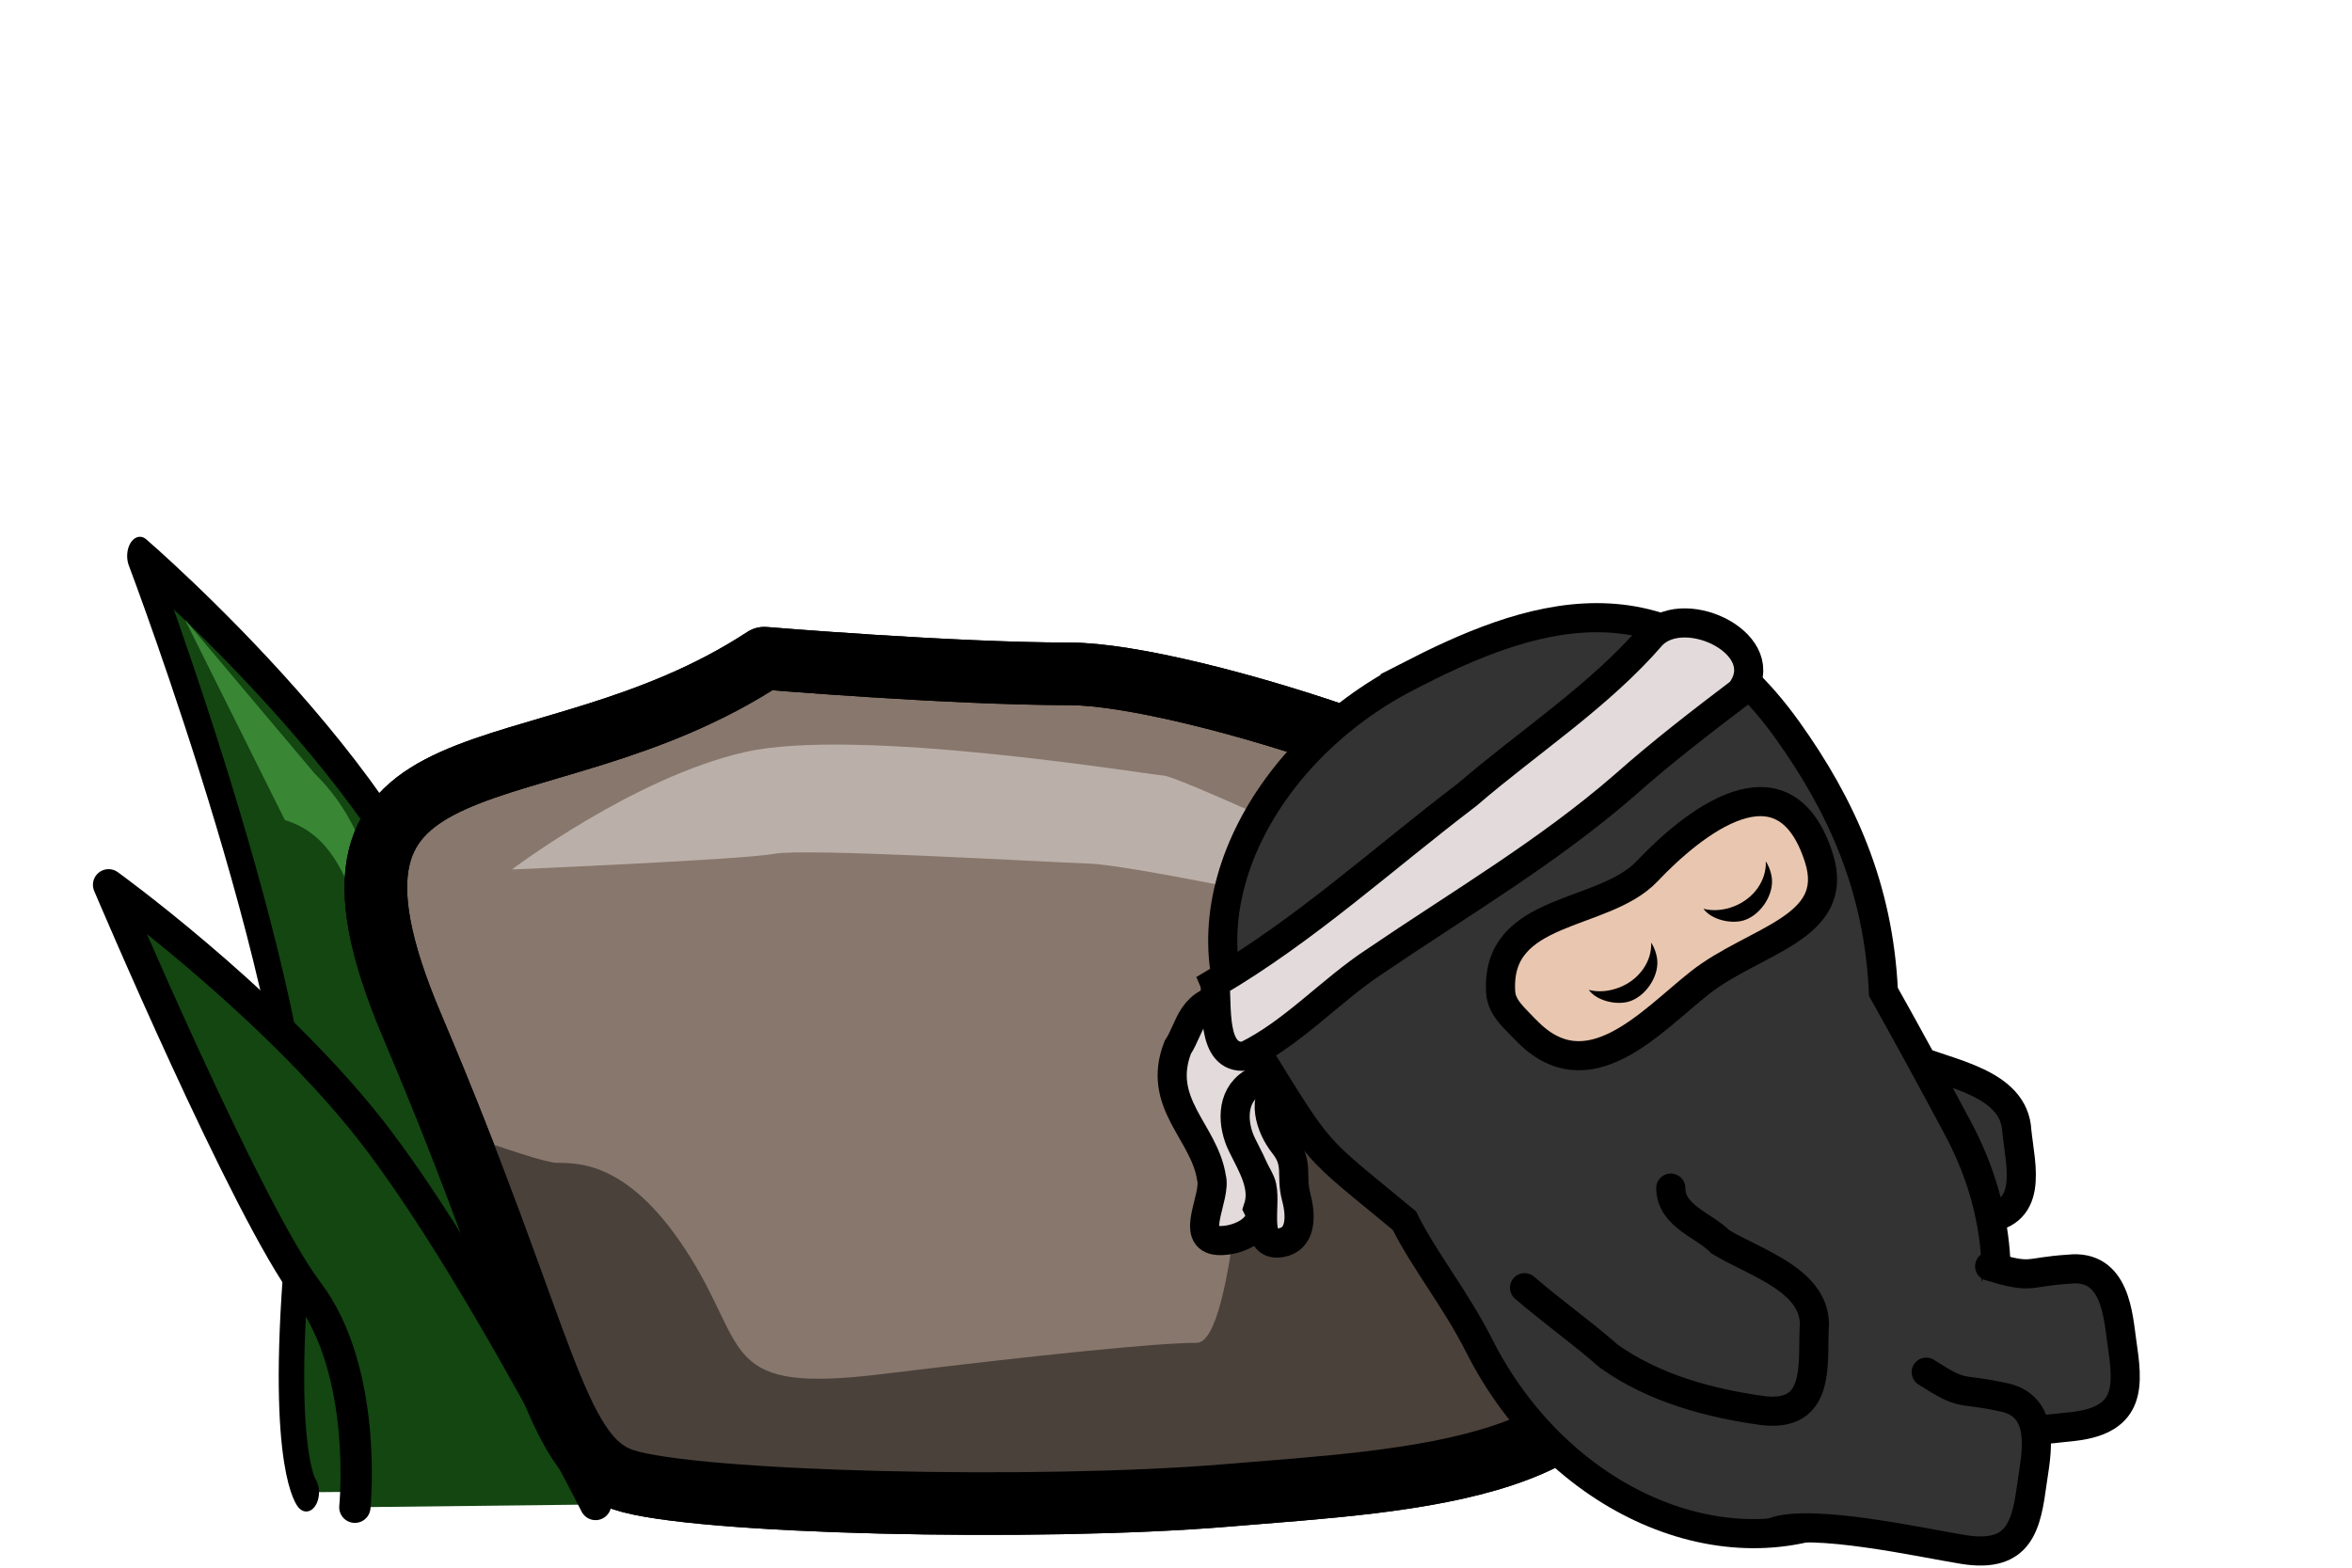
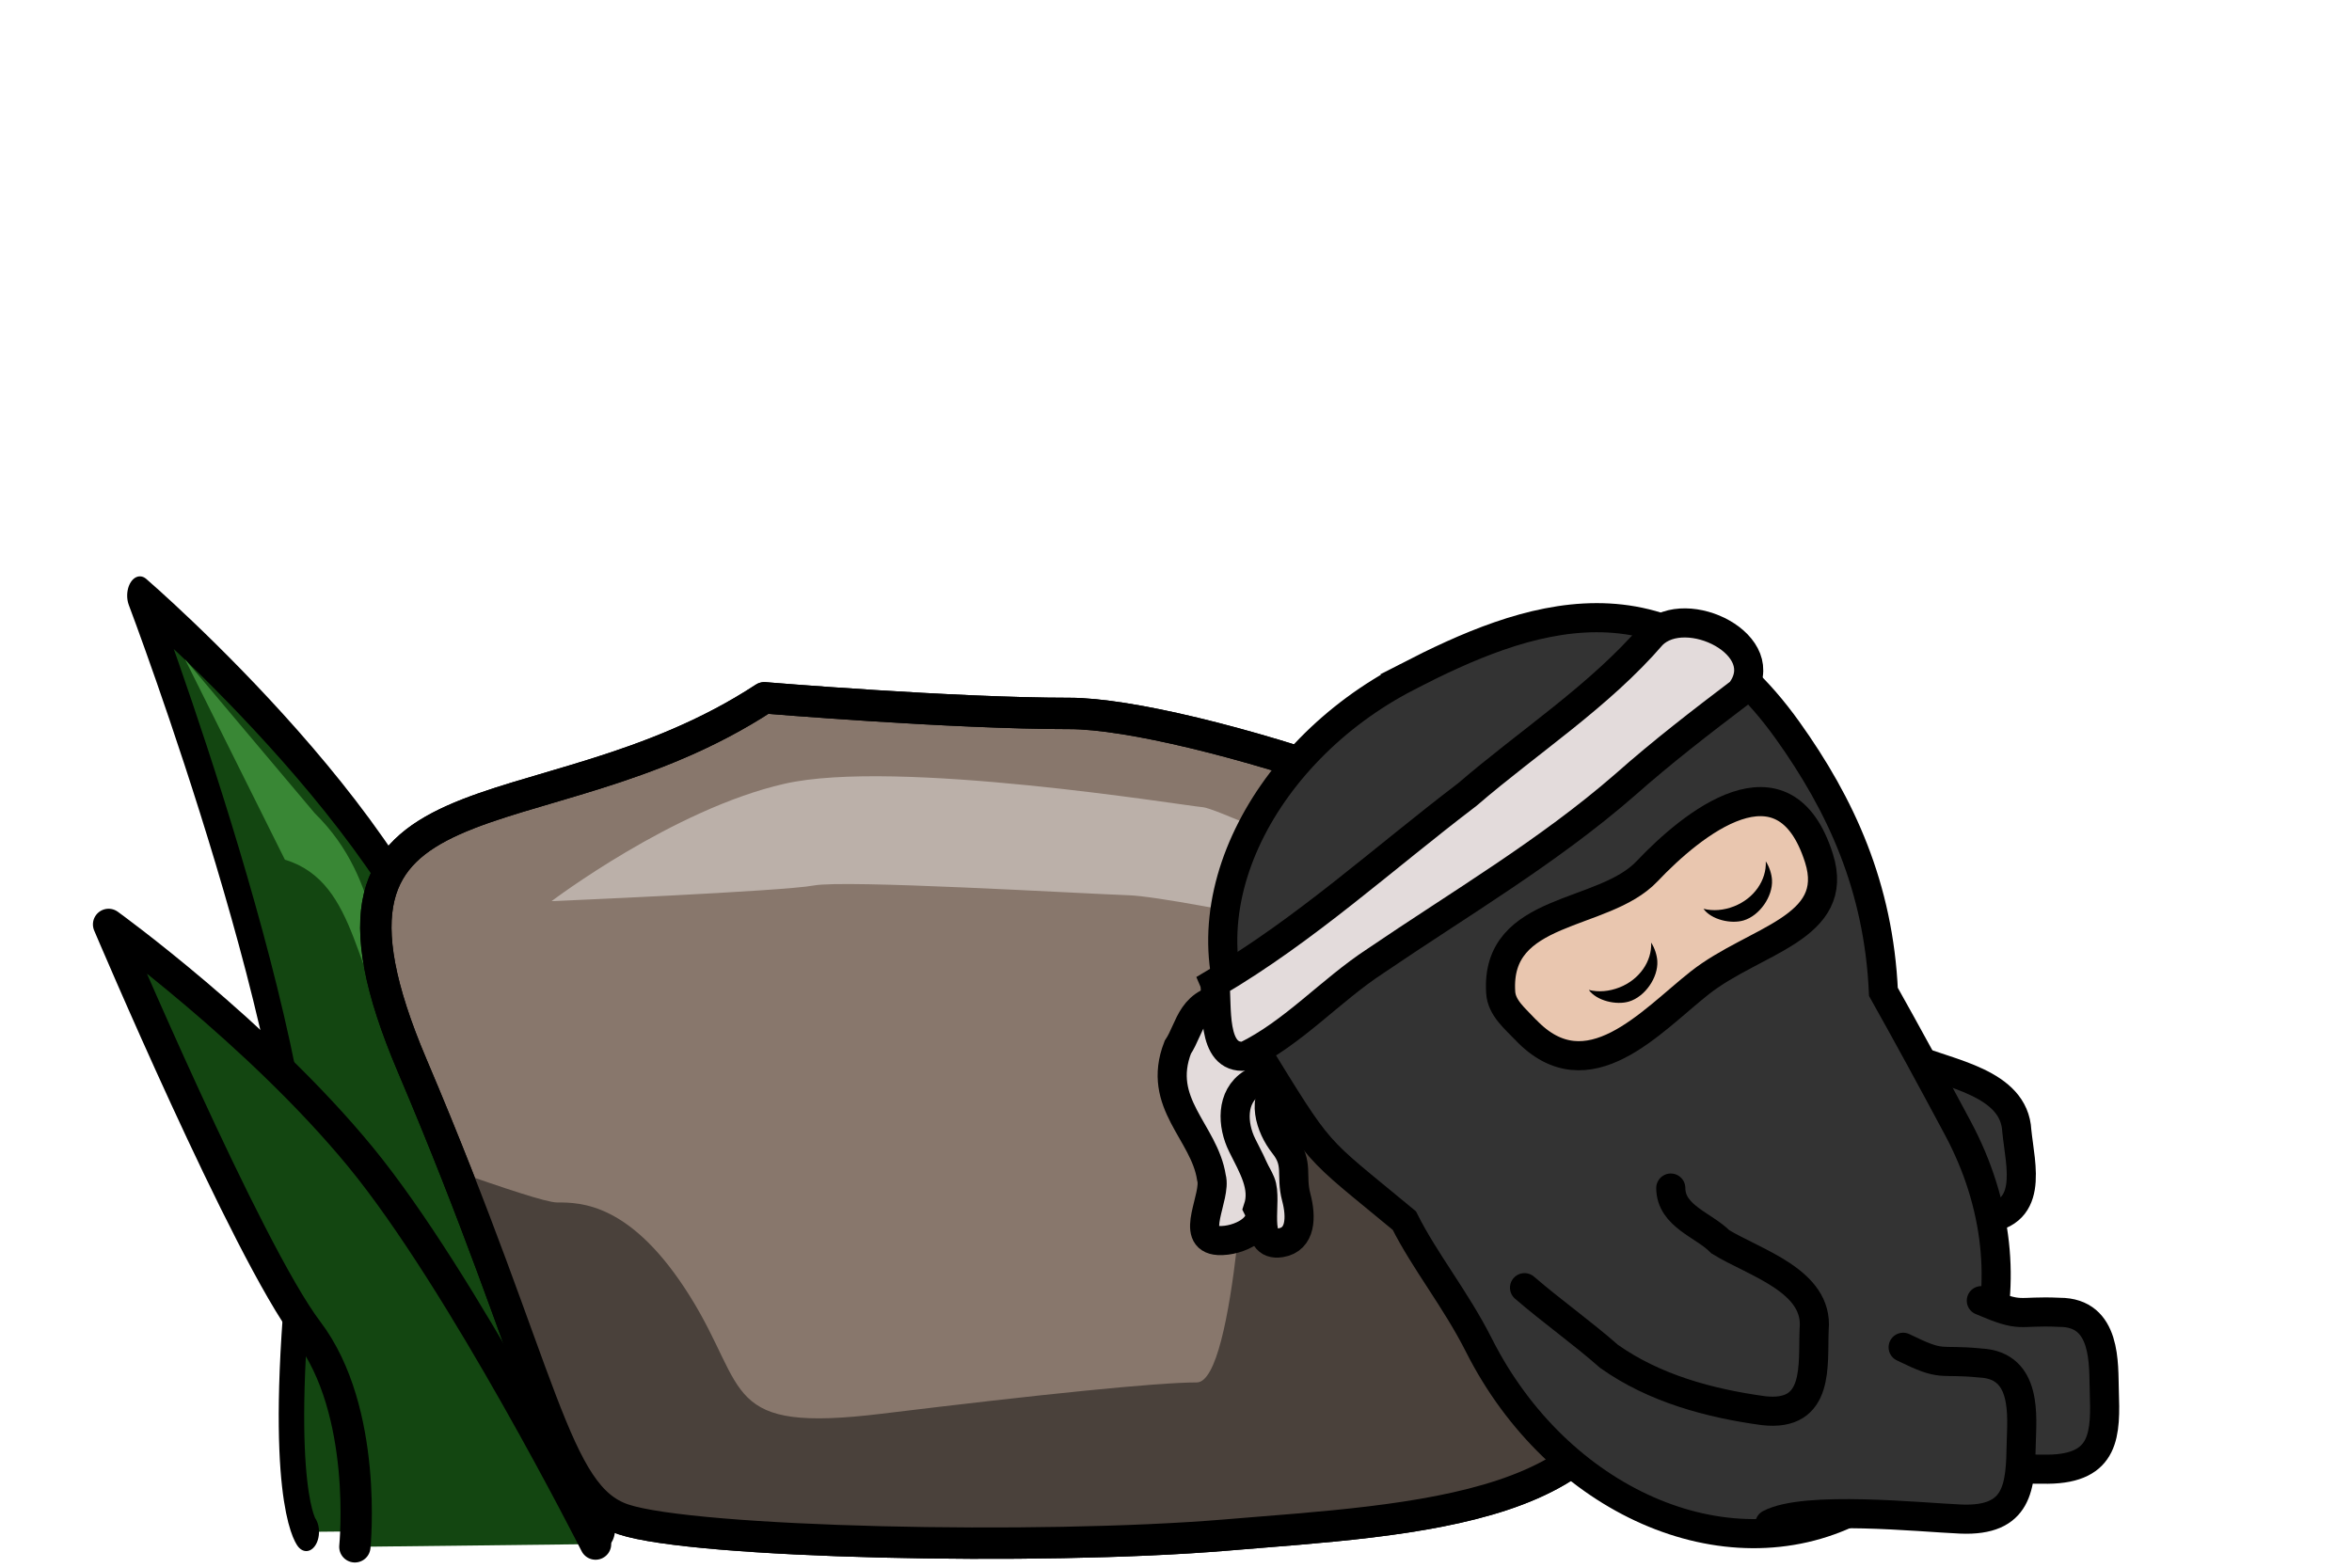
- <svg xmlns="http://www.w3.org/2000/svg" width="150" height="100" id="svg6149" version="1.1">
-   <defs id="defs6151" />
+ <svg xmlns="http://www.w3.org/2000/svg" xmlns:xlink="http://www.w3.org/1999/xlink" width="150" height="100" id="svg6149" version="1.1">
+   <defs id="defs6151">
+     <clipPath id="clipPath35681" clipPathUnits="userSpaceOnUse">
+       <path style="fill:#6aa0d7;fill-opacity:0.706;stroke:none" d="m 451.178,654.236 50,0 0,45 0,0 -50,0 z" id="path35683" />
+     </clipPath>
+     <clipPath id="clipPath35657" clipPathUnits="userSpaceOnUse">
+       <path id="path35659" d="m 405.84,654.236 45,0 0,45 0,0 -45,0 z" style="fill:#6aa0d7;fill-opacity:0.706;stroke:none" />
+     </clipPath>
+     <clipPath id="clipPath35653" clipPathUnits="userSpaceOnUse">
+       <path style="fill:#6aa0d7;fill-opacity:0.708;stroke:none" d="m 365.84,654.236 40,0 0,45 -40,0 z" id="path35655" />
+     </clipPath>
+     <clipPath id="clipPath35607" clipPathUnits="userSpaceOnUse">
+       <path style="fill:#6aa0d7;fill-opacity:0.706;stroke:none" d="m 320.84,654.236 45,0 0,45 -45,0 z" id="path35609" />
+     </clipPath>
+     <clipPath id="clipPath35561" clipPathUnits="userSpaceOnUse">
+       <path style="fill:#6aa0d7;fill-opacity:0.706;stroke:none" d="m 405.84,604.236 45,0 0,50 -45,0 z" id="path35563" />
+     </clipPath>
+     <clipPath id="clipPath35515" clipPathUnits="userSpaceOnUse">
+       <path id="path35517" d="m 365.84,604.236 40,0 0,50 -40,0 z" style="fill:#6aa0d7;fill-opacity:0.708;stroke:none" />
+     </clipPath>
+     <clipPath id="clipPath35469" clipPathUnits="userSpaceOnUse">
+       <path id="path35471" d="m 320.84,604.236 45,0 0,50 -45,0 z" style="fill:#6aa0d7;fill-opacity:0.706;stroke:none" />
+     </clipPath>
+     <clipPath id="clipPath11043" clipPathUnits="userSpaceOnUse">
+       <path id="path11045" d="m 875.009,1112.172 50,0 0,45 -50,0 z" style="fill:#6aa0d7;fill-opacity:0.706;stroke:none" />
+     </clipPath>
+     <clipPath id="clipPath11039" clipPathUnits="userSpaceOnUse">
+       <path style="fill:#6aa0d7;fill-opacity:0.706;stroke:none" d="m 875.009,1072.172 50,0 0,46 0,-6 -50,0 z" id="path11041" />
+     </clipPath>
+     <clipPath id="clipPath10967" clipPathUnits="userSpaceOnUse">
+       <path id="path10969" d="m 875.009,1027.172 50,0 0,45 0,0 -50,0 z" style="fill:#6aa0d7;fill-opacity:0.706;stroke:none" />
+     </clipPath>
+     <clipPath id="clipPath10801" clipPathUnits="userSpaceOnUse">
+       <path id="path10803" d="m 829.958,977.134 45,0 0,50 -45,0 z" style="fill:#6aa0d7;fill-opacity:0.706;stroke:none" />
+     </clipPath>
+     <clipPath id="clipPath10797" clipPathUnits="userSpaceOnUse">
+       <path style="fill:#6aa0d7;fill-opacity:0.708;stroke:none" d="m 789.958,977.134 40,0 0,50 -40,0 z" id="path10799" />
+     </clipPath>
+     <clipPath id="clipPath10723" clipPathUnits="userSpaceOnUse">
+       <path style="fill:#6aa0d7;fill-opacity:0.706;stroke:none" d="m 744.958,977.134 45,0 0,50 -45,0 z" id="path10725" />
+     </clipPath>
+     <clipPath id="clipPath10579" clipPathUnits="userSpaceOnUse">
+       <path style="fill:#6aa0d7;fill-opacity:0.706;stroke:none" d="m 829.918,1112.279 45,0 0,45 -45,0 z" id="path10581" />
+     </clipPath>
+     <clipPath id="clipPath10383" clipPathUnits="userSpaceOnUse">
+       <path id="path10385" d="m 789.918,1112.279 40,0 0,45 -40,0 z" style="fill:#6aa0d7;fill-opacity:0.708;stroke:none" />
+     </clipPath>
+     <clipPath id="clipPath10187" clipPathUnits="userSpaceOnUse">
+       <path id="path10189" d="m 744.918,1112.279 45,0 0,45 -45,0 z" style="fill:#6aa0d7;fill-opacity:0.706;stroke:none" />
+     </clipPath>
+     <clipPath id="clipPath9991" clipPathUnits="userSpaceOnUse">
+       <path style="fill:#6aa0d7;fill-opacity:0.706;stroke:none" d="m 744.918,1072.279 45,0 0,40 -45,0 z" id="path9993" />
+     </clipPath>
+     <clipPath id="clipPath9795" clipPathUnits="userSpaceOnUse">
+       <path id="path9797" d="m 744.918,1027.279 45,0 0,45 -45,0 z" style="fill:#6aa0d7;fill-opacity:0.706;stroke:none" />
+     </clipPath>
+     <clipPath id="clipPath9599" clipPathUnits="userSpaceOnUse">
+       <path id="path9601" d="m 789.918,1027.279 40,0 0,45 -40,0 z" style="fill:#6aa0d7;fill-opacity:0.708;stroke:none" />
+     </clipPath>
+     <clipPath id="clipPath9403" clipPathUnits="userSpaceOnUse">
+       <path style="fill:#6aa0d7;fill-opacity:0.706;stroke:none" d="m 829.918,1027.279 45,0 0,45 0,0 -45,0 z" id="path9405" />
+     </clipPath>
+     <clipPath id="clipPath9207" clipPathUnits="userSpaceOnUse">
+       <path id="path9209" d="m 829.918,1072.279 45,0 0,46 0,-6 -45,0 z" style="fill:#6aa0d7;fill-opacity:0.706;stroke:none" />
+     </clipPath>
+     <clipPath id="clipPath9011" clipPathUnits="userSpaceOnUse">
+       <path style="fill:#6aa0d7;fill-opacity:0.708;stroke:none" d="m 789.918,1072.279 40,0 0,40 -40,0 z" id="path9013" />
+     </clipPath>
+     <clipPath id="clipPath25344" clipPathUnits="userSpaceOnUse">
+       <path style="fill:#6aa0d7;fill-opacity:0.708;stroke:none" d="m 467.833,1021.652 40,0 0,40 -40,0 z" id="path25346" />
+     </clipPath>
+     <clipPath id="clipPath25340" clipPathUnits="userSpaceOnUse">
+       <path id="path25342" d="m 507.833,1021.652 45,0 0,46 0,-6 -45,0 z" style="fill:#6aa0d7;fill-opacity:0.706;stroke:none" />
+     </clipPath>
+     <clipPath id="clipPath25208" clipPathUnits="userSpaceOnUse">
+       <path style="fill:#6aa0d7;fill-opacity:0.706;stroke:none" d="m 507.833,1061.652 45,0 0,45 -45,0 z" id="path25210" />
+     </clipPath>
+     <clipPath id="clipPath25076" clipPathUnits="userSpaceOnUse">
+       <path id="path25078" d="m 467.833,1061.652 40,0 0,45 -40,0 z" style="fill:#6aa0d7;fill-opacity:0.708;stroke:none" />
+     </clipPath>
+     <clipPath id="clipPath24944" clipPathUnits="userSpaceOnUse">
+       <path id="path24946" d="m 422.833,1061.652 45,0 0,45 -45,0 z" style="fill:#6aa0d7;fill-opacity:0.706;stroke:none" />
+     </clipPath>
+     <clipPath id="clipPath24812" clipPathUnits="userSpaceOnUse">
+       <path style="fill:#6aa0d7;fill-opacity:0.706;stroke:none" d="m 422.833,1021.652 45,0 0,40 -45,0 z" id="path24814" />
+     </clipPath>
+     <clipPath id="clipPath24680" clipPathUnits="userSpaceOnUse">
+       <path id="path24682" d="m 422.833,976.652 45,0 0,45 -45,0 z" style="fill:#6aa0d7;fill-opacity:0.706;stroke:none" />
+     </clipPath>
+     <clipPath id="clipPath24548" clipPathUnits="userSpaceOnUse">
+       <path id="path24550" d="m 467.833,976.652 40,0 0,45 -40,0 z" style="fill:#6aa0d7;fill-opacity:0.708;stroke:none" />
+     </clipPath>
+     <clipPath id="clipPath24416" clipPathUnits="userSpaceOnUse">
+       <path style="fill:#6aa0d7;fill-opacity:0.706;stroke:none" d="m 507.833,976.652 45,0 0,45 0,0 -45,0 z" id="path24418" />
+     </clipPath>
+     <clipPath id="clipPath24284" clipPathUnits="userSpaceOnUse">
+       <path id="path24286" d="m 552.833,1111.652 50,0 0,45 -50,0 z" style="fill:#6aa0d7;fill-opacity:0.706;stroke:none" />
+     </clipPath>
+     <clipPath id="clipPath24280" clipPathUnits="userSpaceOnUse">
+       <path style="fill:#6aa0d7;fill-opacity:0.706;stroke:none" d="m 552.833,1071.652 50,0 0,46 0,-6 -50,0 z" id="path24282" />
+     </clipPath>
+     <clipPath id="clipPath24216" clipPathUnits="userSpaceOnUse">
+       <path id="path24218" d="m 552.833,1026.652 50,0 0,45 0,0 -50,0 z" style="fill:#6aa0d7;fill-opacity:0.706;stroke:none" />
+     </clipPath>
+     <clipPath id="clipPath24152" clipPathUnits="userSpaceOnUse">
+       <path style="fill:#6aa0d7;fill-opacity:0.706;stroke:none" d="m 547.833,1136.652 45,0 0,50 -45,0 z" id="path24154" />
+     </clipPath>
+     <clipPath id="clipPath24096" clipPathUnits="userSpaceOnUse">
+       <path style="fill:#6aa0d7;fill-opacity:0.708;stroke:none" d="m 592.833,1136.652 40,0 0,50 -40,0 z" id="path24098" />
+     </clipPath>
+     <clipPath id="clipPath24040" clipPathUnits="userSpaceOnUse">
+       <path id="path24042" d="m 632.833,1136.652 45,0 0,50 -45,0 z" style="fill:#6aa0d7;fill-opacity:0.706;stroke:none" />
+     </clipPath>
+     <clipPath id="clipPath16027" clipPathUnits="userSpaceOnUse">
+       <path id="path16029" d="m 451.173,737.752 50,0 0,45 -50,0 z" style="fill:#6aa0d7;fill-opacity:0.706;stroke:none" />
+     </clipPath>
+     <clipPath id="clipPath16023" clipPathUnits="userSpaceOnUse">
+       <path style="fill:#6aa0d7;fill-opacity:0.706;stroke:none" d="m 451.173,697.752 50,0 0,46 0,-6 -50,0 z" id="path16025" />
+     </clipPath>
+     <clipPath id="clipPath15999" clipPathUnits="userSpaceOnUse">
+       <path id="path16001" d="m 451.173,652.752 50,0 0,45 0,0 -50,0 z" style="fill:#6aa0d7;fill-opacity:0.706;stroke:none" />
+     </clipPath>
+     <clipPath id="clipPath15935" clipPathUnits="userSpaceOnUse">
+       <path style="fill:#6aa0d7;fill-opacity:0.706;stroke:none" d="m 405.755,737.618 45,0 0,45 -45,0 z" id="path15937" />
+     </clipPath>
+     <clipPath id="clipPath15889" clipPathUnits="userSpaceOnUse">
+       <path id="path15891" d="m 365.755,737.618 40,0 0,45 -40,0 z" style="fill:#6aa0d7;fill-opacity:0.708;stroke:none" />
+     </clipPath>
+     <clipPath id="clipPath15843" clipPathUnits="userSpaceOnUse">
+       <path id="path15845" d="m 320.755,737.618 45,0 0,45 -45,0 z" style="fill:#6aa0d7;fill-opacity:0.706;stroke:none" />
+     </clipPath>
+     <clipPath id="clipPath15797" clipPathUnits="userSpaceOnUse">
+       <path id="path15799" d="m 405.755,697.618 45,0 0,46 0,-6 -45,0 z" style="fill:#6aa0d7;fill-opacity:0.706;stroke:none" />
+     </clipPath>
+     <clipPath id="clipPath15579" clipPathUnits="userSpaceOnUse">
+       <path style="fill:#6aa0d7;fill-opacity:0.708;stroke:none" d="m 365.755,697.618 40,0 0,40 -40,0 z" id="path15581" />
+     </clipPath>
+     <clipPath id="clipPath15533" clipPathUnits="userSpaceOnUse">
+       <path style="fill:#6aa0d7;fill-opacity:0.706;stroke:none" d="m 320.755,697.618 45,0 0,40 -45,0 z" id="path15535" />
+     </clipPath>
+     <clipPath id="clipPath15487" clipPathUnits="userSpaceOnUse">
+       <path style="fill:#6aa0d7;fill-opacity:0.706;stroke:none" d="m 405.755,652.618 45,0 0,45 0,0 -45,0 z" id="path15489" />
+     </clipPath>
+     <clipPath id="clipPath15397" clipPathUnits="userSpaceOnUse">
+       <path id="path15399" d="m 365.755,652.618 40,0 0,45 -40,0 z" style="fill:#6aa0d7;fill-opacity:0.708;stroke:none" />
+     </clipPath>
+     <clipPath id="clipPath15351" clipPathUnits="userSpaceOnUse">
+       <path id="path15353" d="m 320.755,652.618 45,0 0,45 -45,0 z" style="fill:#6aa0d7;fill-opacity:0.706;stroke:none" />
+     </clipPath>
+     <clipPath id="clipPath15263" clipPathUnits="userSpaceOnUse">
+       <path id="path15265" d="m 404.827,607.315 45,0 0,50 -45,0 z" style="fill:#6aa0d7;fill-opacity:0.706;stroke:none" />
+     </clipPath>
+     <clipPath id="clipPath15217" clipPathUnits="userSpaceOnUse">
+       <path style="fill:#6aa0d7;fill-opacity:0.708;stroke:none" d="m 364.827,607.315 40,0 0,50 -40,0 z" id="path15219" />
+     </clipPath>
+     <clipPath id="clipPath15171" clipPathUnits="userSpaceOnUse">
+       <path style="fill:#6aa0d7;fill-opacity:0.706;stroke:none" d="m 319.827,607.315 45,0 0,50 -45,0 z" id="path15173" />
+     </clipPath>
+     <clipPath id="clipPath14951" clipPathUnits="userSpaceOnUse">
+       <path id="path14953" d="m 367.282,654.181 40,0 0,45 -40,0 z" style="fill:#6aa0d7;fill-opacity:0.708;stroke:none" />
+     </clipPath>
+     <clipPath id="clipPath14859" clipPathUnits="userSpaceOnUse">
+       <path id="path14861" d="m 320.282,654.181 45,0 0,45 -45,0 z" style="fill:#6aa0d7;fill-opacity:0.706;stroke:none" />
+     </clipPath>
+     <clipPath id="clipPath13890-4" clipPathUnits="userSpaceOnUse">
+       <path style="fill:#462813;fill-opacity:0.14;stroke:#000000;stroke-width:2;stroke-linecap:round;stroke-linejoin:round;stroke-miterlimit:4;stroke-opacity:1" d="m 284.827,632.236 45,0 0,50 -45,0 z" id="path13892-8" />
+     </clipPath>
+     <clipPath id="clipPath13890" clipPathUnits="userSpaceOnUse">
+       <path style="fill:#462813;fill-opacity:0.14;stroke:#000000;stroke-width:2;stroke-linecap:round;stroke-linejoin:round;stroke-miterlimit:4;stroke-opacity:1" d="m 284.827,632.236 45,0 0,50 -45,0 z" id="path13892" />
+     </clipPath>
+     <clipPath id="clipPath13883" clipPathUnits="userSpaceOnUse">
+       <path id="path13885" d="m 242.827,632.236 40,0 0,50 -40,0 z" style="fill:#462813;fill-opacity:0.14;stroke:#000000;stroke-width:2;stroke-linecap:round;stroke-linejoin:round;stroke-miterlimit:4;stroke-opacity:1" />
+     </clipPath>
+     <clipPath id="clipPath13878" clipPathUnits="userSpaceOnUse">
+       <path style="fill:#462813;fill-opacity:0.14;stroke:#000000;stroke-width:2;stroke-linecap:round;stroke-linejoin:round;stroke-miterlimit:4;stroke-opacity:1" d="m 195.827,632.236 45,0 0,50 -45,0 z" id="path13880" />
+     </clipPath>
+     <clipPath id="clipPath13687" clipPathUnits="userSpaceOnUse">
+       <path id="path13689" d="m 195.827,632.236 45,0 0,45 -45,0 z" style="fill:#462813;fill-opacity:0.14;stroke:#000000;stroke-width:2;stroke-linecap:round;stroke-linejoin:round;stroke-miterlimit:4;stroke-opacity:1" />
+     </clipPath>
+     <radialGradient xlink:href="#linearGradient3847-4" id="radialGradient3889" gradientUnits="userSpaceOnUse" cx="25" cy="25" fx="25" fy="25" r="15" />
+     <linearGradient id="linearGradient3847-4">
+       <stop id="stop3849-1" offset="0" style="stop-color:#ffff00;stop-opacity:1;" />
+       <stop id="stop3851-7" offset="1" style="stop-color:#ffff00;stop-opacity:0;" />
+     </linearGradient>
+     <radialGradient gradientUnits="userSpaceOnUse" r="15" fy="25" fx="25" cy="25" cx="25" id="radialGradient3853-0" xlink:href="#linearGradient3847-4" />
+     <radialGradient gradientUnits="userSpaceOnUse" r="15" fy="25" fx="25" cy="25" cx="25" id="radialGradient3853" xlink:href="#linearGradient3847" />
+     <linearGradient id="linearGradient3847">
+       <stop id="stop3849" offset="0" style="stop-color:#ffff00;stop-opacity:1;" />
+       <stop id="stop3851" offset="1" style="stop-color:#ffff00;stop-opacity:0;" />
+     </linearGradient>
+   </defs>
  <g id="layer1" transform="translate(0,-952.3622)">
-     <g transform="matrix(1.996499,0,0,1.996499,-464.5943,11.03407)" style="display:inline" id="g5610-1">
-       <g transform="matrix(0.7118833,0,0,1.074353,42.8529,-335.2912)" id="g7471-8">
+     <g transform="matrix(1.996499,0,0,1.996499,-464.5943,12.5493)" style="display:inline" id="g5610-1">
+       <g transform="matrix(0.7118833,0,0,1.074353,42.8529,-334.7852)" id="g7471-8">
        <path id="path7467-0" d="m 280.432,795.324 c 0,0 -1.313,-1.137 -0.248,-8.145 0.847,-5.577 -7.217,-19.699 -7.217,-19.699 0,0 13.177,7.522 14.418,13.199 1.037,4.743 6.332,14.562 6.332,14.562" style="fill:#134611;fill-opacity:1;stroke:#000000;stroke-width:1.143;stroke-linecap:round;stroke-linejoin:round;stroke-miterlimit:4;stroke-opacity:1;stroke-dasharray:none" />
        <path style="fill:#398735;fill-opacity:1;stroke:none" d="m 274.988,769.371 4.485,5.963 c 3.382,0.678 3.054,3.632 5.29,5.483 -1.235,-2.3 -0.843,-4.84 -3.951,-6.865 z" id="path7469-9" />
      </g>
-       <path id="path7465-7" d="m 244.04,519.646 c 0,0 0.442,-4.331 -1.503,-6.894 -1.945,-2.563 -6.364,-12.993 -6.364,-12.993 0,0 4.773,3.447 8.043,7.425 3.27,3.977 7.513,12.374 7.513,12.374" style="fill:#134611;fill-opacity:1;stroke:#000000;stroke-width:1;stroke-linecap:round;stroke-linejoin:round;stroke-miterlimit:4;stroke-opacity:1;stroke-dasharray:none" />
-       <path style="fill:#88776c;fill-opacity:1;stroke:#000000;stroke-width:2;stroke-linecap:round;stroke-linejoin:round;stroke-miterlimit:4;stroke-opacity:1;stroke-dasharray:none" d="m 257.121,492.519 c -7.25,4.75 -15.5,1.75 -11.25,11.75 4.25,10 4.5,13.75 6.75,14.5 2.25,0.75 13.25,1 19.25,0.5 6,-0.5 13.25,-0.75 13,-6.5 -0.25,-5.75 -0.25,-11 -1.5,-13.5 -1.25,-2.5 -12.75,-6.25 -16.5,-6.25 -3.75,0 -9.75,-0.5 -9.75,-0.5 z" id="path6660-9" />
-       <path style="fill:#4a413b;fill-opacity:1;stroke:none" d="m 247.246,507.644 c 2.956,7.489 3.399,10.466 5.375,11.125 2.25,0.75 13.25,1 19.25,0.5 6,-0.5 13.25,-0.75 13,-6.5 -0.048,-1.094 -0.085,-2.145 -0.125,-3.188 l -2,2.062 -10.188,-5.875 c 0,0 -0.375,8.625 -1.625,8.625 -1.25,0 -4.938,0.375 -10.062,1 -5.125,0.625 -4.25,-0.75 -6.125,-3.75 -1.875,-3 -3.5,-3 -4.25,-3 -0.342,0 -1.72,-0.471 -3.25,-1 z" id="path7439-2" />
-       <path id="path7444-1" d="m 257.121,492.519 c -7.25,4.75 -15.5,1.75 -11.25,11.75 4.25,10 4.5,13.75 6.75,14.5 2.25,0.75 13.25,1 19.25,0.5 6,-0.5 13.25,-0.75 13,-6.5 -0.25,-5.75 -0.25,-11 -1.5,-13.5 -1.25,-2.5 -12.75,-6.25 -16.5,-6.25 -3.75,0 -9.75,-0.5 -9.75,-0.5 z" style="fill:none;stroke:#000000;stroke-width:2;stroke-linecap:round;stroke-linejoin:round;stroke-miterlimit:4;stroke-opacity:1;stroke-dasharray:none" />
-       <path style="fill:#bbb0a9;fill-opacity:1;stroke:none" d="m 249.059,499.269 c 0,0 3.875,-2.938 7.438,-3.75 3.562,-0.812 12.688,0.688 13.375,0.75 0.688,0.062 10.188,4.562 10.188,4.562 l 0.562,2.812 -2.375,-2.5 c 0,0 -9.062,-2 -10.75,-2.062 -1.688,-0.062 -9.062,-0.5 -10.062,-0.312 -1,0.188 -8.375,0.5 -8.375,0.5 z" id="path7457-7" />
+       <path id="path7465-7" d="m 244.04,520.152 c 0,0 0.442,-4.331 -1.503,-6.894 -1.945,-2.563 -6.364,-12.993 -6.364,-12.993 0,0 4.773,3.447 8.043,7.425 3.27,3.977 7.513,12.374 7.513,12.374" style="fill:#134611;fill-opacity:1;stroke:#000000;stroke-width:1;stroke-linecap:round;stroke-linejoin:round;stroke-miterlimit:4;stroke-opacity:1;stroke-dasharray:none" />
+       <path style="fill:#88776c;fill-opacity:1;stroke:#000000;stroke-width:1.002;stroke-linecap:round;stroke-linejoin:round;stroke-miterlimit:4;stroke-opacity:1;stroke-dasharray:none" d="m 257.121,493.025 c -7.25,4.75 -15.5,1.75 -11.25,11.75 4.25,10 4.5,13.75 6.75,14.5 2.25,0.75 13.25,1 19.25,0.5 6,-0.5 13.25,-0.75 13,-6.5 -0.25,-5.75 -0.25,-11 -1.5,-13.5 -1.25,-2.5 -12.75,-6.25 -16.5,-6.25 -3.75,0 -9.75,-0.5 -9.75,-0.5 z" id="path6660-9" />
+       <path style="fill:#4a413b;fill-opacity:1;stroke:none" d="m 247.246,508.15 c 2.956,7.489 3.399,10.466 5.375,11.125 2.25,0.75 13.25,1 19.25,0.5 6,-0.5 13.25,-0.75 13,-6.5 -0.048,-1.094 -0.085,-2.145 -0.125,-3.188 l -2,2.062 -10.188,-5.875 c 0,0 -0.375,8.625 -1.625,8.625 -1.25,0 -4.938,0.375 -10.062,1 -5.125,0.625 -4.25,-0.75 -6.125,-3.75 -1.875,-3 -3.5,-3 -4.25,-3 -0.342,0 -1.72,-0.471 -3.25,-1 z" id="path7439-2" />
+       <path id="path7444-1" d="m 257.121,493.025 c -7.25,4.75 -15.5,1.75 -11.25,11.75 4.25,10 4.5,13.75 6.75,14.5 2.25,0.75 13.25,1 19.25,0.5 6,-0.5 13.25,-0.75 13,-6.5 -0.25,-5.75 -0.25,-11 -1.5,-13.5 -1.25,-2.5 -12.75,-6.25 -16.5,-6.25 -3.75,0 -9.75,-0.5 -9.75,-0.5 z" style="fill:none;stroke:#000000;stroke-width:1.002;stroke-linecap:round;stroke-linejoin:round;stroke-miterlimit:4;stroke-opacity:1;stroke-dasharray:none" />
+       <path style="fill:#bbb0a9;fill-opacity:1;stroke:none" d="m 250.324,499.522 c 0,0 3.875,-2.938 7.438,-3.75 3.562,-0.812 12.688,0.688 13.375,0.75 0.688,0.062 10.188,4.562 10.188,4.562 l 0.562,2.812 -2.375,-2.5 c 0,0 -9.062,-2 -10.75,-2.062 -1.688,-0.062 -9.062,-0.5 -10.062,-0.312 -1,0.188 -8.375,0.5 -8.375,0.5 z" id="path7457-7" />
    </g>
    <g transform="matrix(1.859941,-0.7256901,0.7256901,1.859941,-612.3949,-685.1929)" id="g41872">
      <path id="path44091" d="m 25.792,929.304 c 0.685,0.938 1.461,1.805 2.135,2.747 1.178,1.322 2.779,2.181 4.41,2.802 1.729,0.618 1.867,-1.085 2.169,-2.17 0.491,-1.473 -1.368,-2.49 -2.288,-3.393 -0.4,-0.651 -1.355,-1.152 -1.158,-2.032" style="fill:#333333;stroke:#000000;stroke-width:0.93;stroke-linecap:round;stroke-linejoin:miter;stroke-miterlimit:4;stroke-opacity:1;stroke-dasharray:none" />
      <g id="g41874" transform="matrix(0.3347786,-0.0574067,0.0574067,0.3347786,-170.6726,873.8739)" style="fill:#e3dbdb;stroke-width:2.738;stroke-miterlimit:4;stroke-dasharray:none">
        <path id="path41876" d="m 510.047,224.89 c -3.747,-1.192 -4.84,1.129 -6.376,2.735 -3.909,4.087 -0.375,8.298 -0.996,12.616 -0.263,1.83 -3.89,4.766 -1.303,5.81 1.806,0.729 2.928,-1.068 3.464,-2.917 0.598,-2.063 1.861,-2.561 1.564,-4.841 -0.272,-2.087 0.415,-4.908 2.766,-5.201 2.83,-0.353 3.389,-2.756 2.738,-5.235 -0.552,-2.104 0.733,-4.658 -1.935,-4.855 -0.459,-0.034 0.516,2.027 0.079,1.888 z" style="fill:#e3dbdb;fill-opacity:1;stroke:#000000;stroke-width:2.738;stroke-linecap:butt;stroke-linejoin:miter;stroke-miterlimit:4;stroke-opacity:1;stroke-dasharray:none" />
        <path id="path41878" d="m 509.364,223.968 c -3.414,-1.952 -4.796,0.397 -6.806,1.345 -4.471,3.463 -1.948,8.096 -3.605,12.131 -0.486,1.784 -4.794,3.843 -2.486,5.411 1.619,1.083 4.594,1.251 4.743,-0.668 1.631,-1.398 1.608,-3.578 1.793,-5.871 0.17,-2.097 1.421,-4.458 3.79,-4.51 2.808,0.499 4.249,-2.031 3.77,-4.548 0.261,-2.159 1.688,-4.402 -0.88,-5.152 -0.442,-0.129 0.084,2.086 -0.317,1.863 z" style="fill:#e3dbdb;fill-opacity:1;stroke:#000000;stroke-width:2.738;stroke-linecap:butt;stroke-linejoin:miter;stroke-miterlimit:4;stroke-opacity:1;stroke-dasharray:none" />
      </g>
      <path style="fill:#333333;stroke:#000000;stroke-width:0.93;stroke-miterlimit:4;stroke-opacity:1;stroke-dasharray:none" d="m 21.63,912.092 c -5.229,0.546 -9.724,4.46 -8.877,9.122 0.784,4.311 0.611,3.646 2.485,7.026 0.134,1.45 0.615,2.934 0.773,4.582 0.532,5.552 4.669,9.697 9.252,9.257 4.583,-0.44 8.183,-4.628 7.52,-10.166 -0.222,-1.854 -0.419,-3.401 -0.632,-4.917 1.077,-3.181 0.908,-6.05 0.186,-8.897 -1.625,-6.409 -6.485,-6.45 -10.708,-6.009 z" id="path41880" />
-       <path style="fill:#333333;stroke:#000000;stroke-width:0.93;stroke-linecap:round;stroke-linejoin:miter;stroke-miterlimit:4;stroke-opacity:1;stroke-dasharray:none" d="m 26.788,941.037 c 1.231,-0.35 4.742,0.786 6,1.108 1.798,0.461 2.084,-0.623 2.393,-1.962 0.185,-0.803 0.729,-2.394 -0.736,-2.782 -1.342,-0.427 -1.161,-0.1 -2.319,-1.005" id="path41882" />
+       <path style="fill:#333333;stroke:#000000;stroke-width:0.93;stroke-linecap:round;stroke-linejoin:miter;stroke-miterlimit:4;stroke-opacity:1;stroke-dasharray:none" d="m 25.658,941.344 c 1.262,-0.211 4.626,1.307 5.84,1.767 1.735,0.658 2.14,-0.388 2.596,-1.685 0.273,-0.777 0.991,-2.298 -0.422,-2.847 -1.286,-0.573 -1.143,-0.229 -2.193,-1.256" id="path41882" />
      <path style="fill:#e3dbdb;fill-opacity:1;stroke:#000000;stroke-width:0.93;stroke-linecap:butt;stroke-linejoin:miter;stroke-miterlimit:4;stroke-opacity:1;stroke-dasharray:none" d="m 12.355,918.97 c 3.316,-0.531 6.482,-1.76 9.706,-2.68 2.448,-0.863 5.069,-1.393 7.356,-2.607 1.409,-0.613 3.566,1.76 1.962,2.729 -1.517,0.431 -3.028,0.873 -4.515,1.421 -3.076,1.104 -6.303,1.618 -9.475,2.346 -1.679,0.353 -3.261,1.179 -4.973,1.32 -1.079,-0.299 -0.215,-1.866 -0.061,-2.528 z" id="path41884" />
      <g id="g41886" transform="matrix(0.3861277,-0.08147321,0.08147321,0.3861277,-200.6588,879.7399)" style="stroke-width:2.356;stroke-miterlimit:4;stroke-dasharray:none">
        <path id="path41888" d="m 526.608,225.665 c 1.304,7.175 8.901,4.975 13.87,4.541 5.63,-0.492 11.998,2.604 13.608,-3.169 2.501,-8.966 -7.106,-7.938 -12.226,-6.725 -5.041,1.194 -11.837,-4.381 -15.289,1.719 -0.614,1.086 -0.188,2.394 0.038,3.634 z" style="fill:#e9c6af;stroke:#000000;stroke-width:2.357;stroke-linecap:butt;stroke-linejoin:miter;stroke-miterlimit:4;stroke-opacity:1;stroke-dasharray:none" />
        <path style="fill:#000000;fill-opacity:1;stroke:none" d="m 156.25,123.438 c -0.192,0.568 -0.779,0.969 -1.469,0.969 -0.355,0 -0.678,-0.097 -0.938,-0.281 0.108,0.415 0.637,0.778 1.062,0.812 0.529,0.042 1.148,-0.371 1.312,-0.875 0.057,-0.176 0.075,-0.417 0.031,-0.625 z" transform="matrix(2.479429,0.5231612,-0.5231612,2.479429,216.1465,-162.4819)" id="path41890" />
        <path id="path44610" d="m 550.339,224.909 c -0.774,1.308 -2.438,1.994 -4.148,1.634 -0.881,-0.186 -1.629,-0.596 -2.177,-1.188 0.051,1.086 1.173,2.263 2.209,2.57 1.289,0.382 3.041,-0.319 3.712,-1.483 0.234,-0.405 0.405,-0.994 0.404,-1.533 z" style="fill:#000000;fill-opacity:1;stroke:none" />
      </g>
      <path style="fill:#333333;stroke:#000000;stroke-width:0.93;stroke-linecap:round;stroke-linejoin:miter;stroke-miterlimit:4;stroke-opacity:1;stroke-dasharray:none" d="m 18.036,931.633 c 0.543,1.027 1.186,1.997 1.717,3.026 0.975,1.478 2.436,2.558 3.961,3.407 1.622,0.861 2.003,-0.805 2.459,-1.835 0.698,-1.387 -0.995,-2.661 -1.775,-3.687 -0.302,-0.702 -1.175,-1.335 -0.853,-2.178" id="path41894" />
-       <path id="path44089" d="m 22.594,941.798 c 1.279,0.004 4.34,2.066 5.46,2.723 1.6,0.94 2.175,-0.023 2.842,-1.225 0.4,-0.72 1.363,-2.099 0.062,-2.877 -1.172,-0.781 -1.088,-0.417 -1.95,-1.607" style="fill:#333333;stroke:#000000;stroke-width:0.93;stroke-linecap:round;stroke-linejoin:miter;stroke-miterlimit:4;stroke-opacity:1;stroke-dasharray:none" />
+       <path id="path44089" d="m 22.589,941.514 c 1.271,-0.145 4.551,1.547 5.739,2.07 1.699,0.748 2.158,-0.275 2.68,-1.547 0.314,-0.762 1.109,-2.243 -0.273,-2.865 -1.255,-0.639 -1.13,-0.288 -2.124,-1.369" style="fill:#333333;stroke:#000000;stroke-width:0.93;stroke-linecap:round;stroke-linejoin:miter;stroke-miterlimit:4;stroke-opacity:1;stroke-dasharray:none" />
    </g>
  </g>
</svg>
